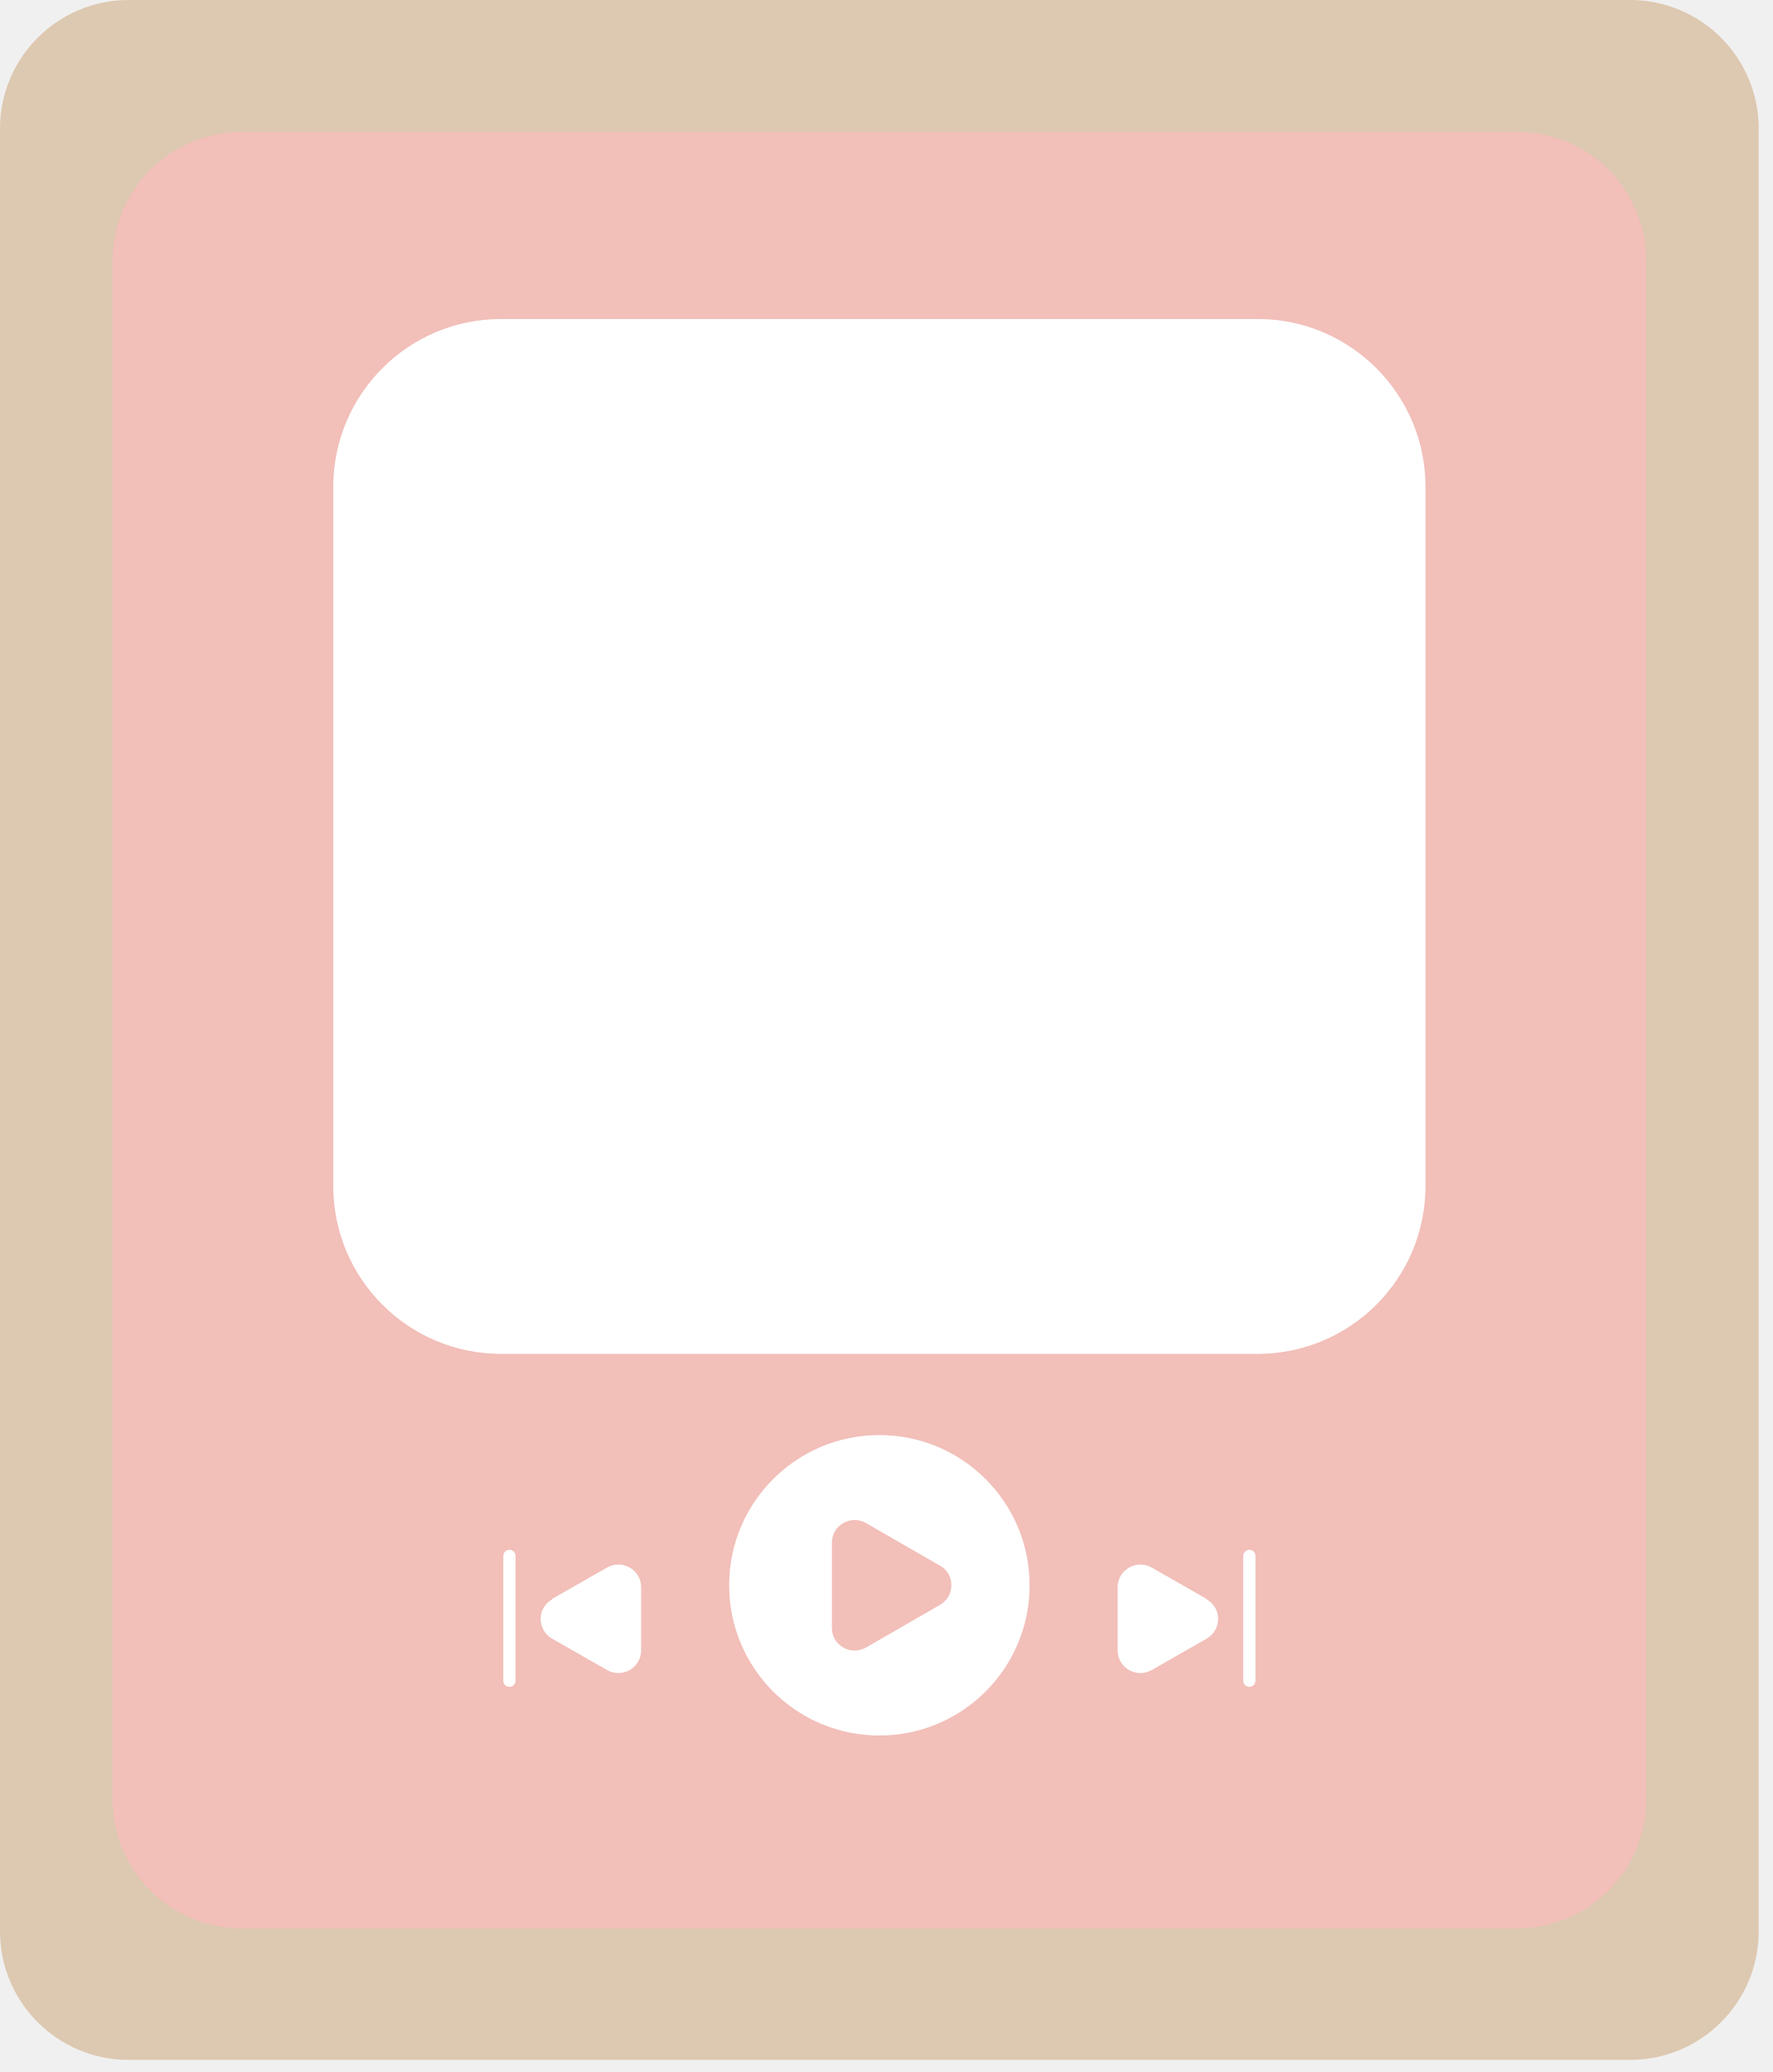
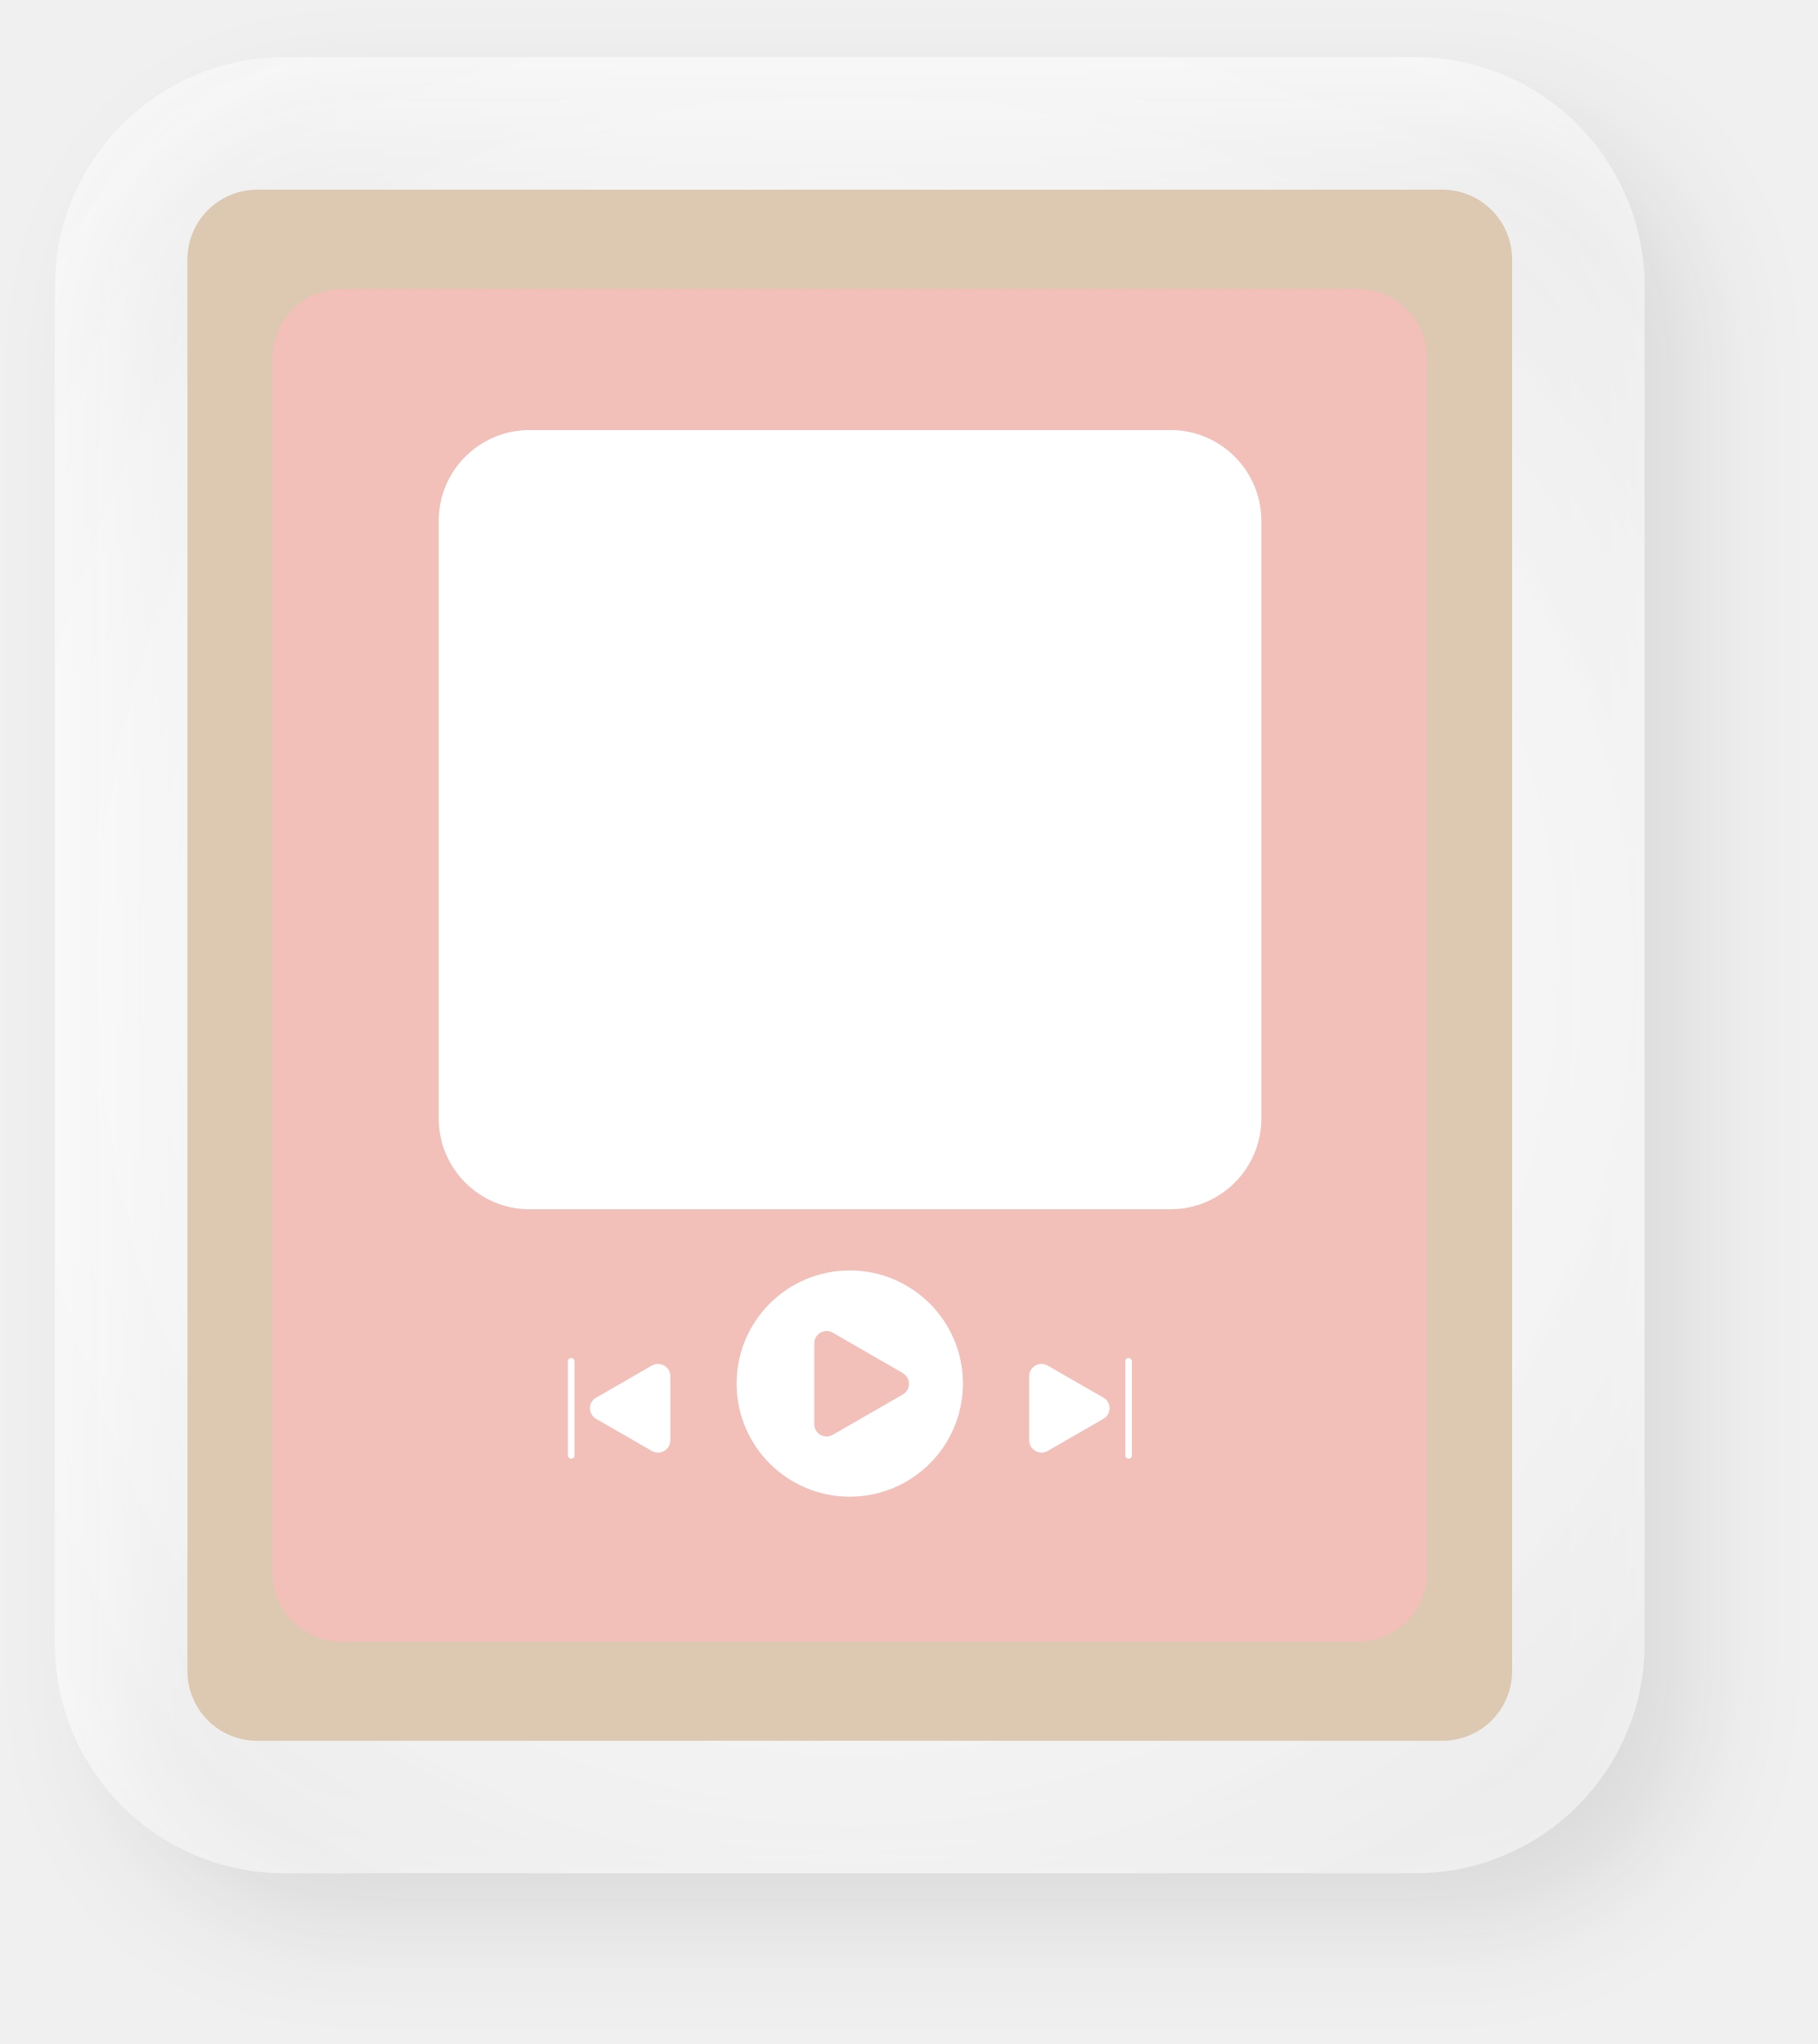
- <svg xmlns="http://www.w3.org/2000/svg" width="71" height="83" viewBox="0 0 71 83" fill="none">
-   <path d="M65.288 0H5.155C2.308 0 0 2.308 0 5.155V77.361C0 80.208 2.308 82.516 5.155 82.516H65.288C68.135 82.516 70.442 80.208 70.442 77.361V5.155C70.442 2.308 68.135 0 65.288 0Z" fill="#DDC8B1" />
-   <path d="M60.781 5.291H9.665C6.818 5.291 4.51 7.599 4.51 10.446V72.088C4.51 74.935 6.818 77.243 9.665 77.243H60.781C63.628 77.243 65.936 74.935 65.936 72.088V10.446C65.936 7.599 63.628 5.291 60.781 5.291Z" fill="#F2BFB9" />
-   <path d="M50.373 12.779H20.071C16.358 12.779 13.349 15.789 13.349 19.502V47.511C13.349 51.223 16.358 54.233 20.071 54.233H50.373C54.086 54.233 57.096 51.223 57.096 47.511V19.502C57.096 15.789 54.086 12.779 50.373 12.779Z" fill="white" />
-   <path d="M35.222 69.521C38.545 69.521 41.239 66.827 41.239 63.504C41.239 60.18 38.545 57.486 35.222 57.486C31.899 57.486 29.205 60.18 29.205 63.504C29.205 66.827 31.899 69.521 35.222 69.521Z" fill="white" />
-   <path d="M37.651 62.719L34.692 61.014C34.084 60.661 33.32 61.093 33.32 61.798V65.209C33.32 65.914 34.084 66.346 34.692 65.993L37.651 64.287C38.259 63.935 38.259 63.053 37.651 62.719Z" fill="#F2BFB9" />
-   <path d="M48.333 64.052L46.138 62.797C45.531 62.445 44.766 62.876 44.766 63.581V66.11C44.766 66.816 45.531 67.247 46.138 66.894L48.333 65.639C48.941 65.287 48.941 64.405 48.333 64.072V64.052Z" fill="white" />
-   <path d="M50.041 62.328V67.326" stroke="white" stroke-width="0.49" stroke-linecap="round" stroke-linejoin="round" />
-   <path d="M22.111 64.052L24.307 62.797C24.914 62.445 25.679 62.876 25.679 63.581V66.11C25.679 66.816 24.914 67.247 24.307 66.894L22.111 65.639C21.504 65.287 21.504 64.405 22.111 64.072V64.052Z" fill="white" />
-   <path d="M20.404 62.328V67.326" stroke="white" stroke-width="0.49" stroke-linecap="round" stroke-linejoin="round" />
+ <svg xmlns="http://www.w3.org/2000/svg" width="96" height="108" viewBox="0 0 96 108" fill="none">
+   <g filter="url(#filter0_d_2214_45447)">
+     <path d="M74.75 3.024H15.026C8.33 3.024 2.902 8.452 2.902 15.148V86.856C2.902 93.552 8.33 98.98 15.026 98.98H74.75C81.446 98.98 86.874 93.552 86.874 86.856V15.148C86.874 8.452 81.446 3.024 74.75 3.024Z" fill="url(#paint0_radial_2214_45447)" />
+   </g>
+   <path d="M76.192 10.023H13.584C11.55 10.023 9.902 11.672 9.902 13.705V88.297C9.902 90.331 11.55 91.979 13.584 91.979H76.192C78.225 91.979 79.874 90.331 79.874 88.297V13.705C79.874 11.672 78.225 10.023 76.192 10.023Z" fill="#DDC8B1" />
+   <path d="M71.712 15.272H18.064C16.03 15.272 14.382 16.921 14.382 18.954V83.06C14.382 85.094 16.03 86.742 18.064 86.742H71.712C73.745 86.742 75.394 85.094 75.394 83.06V18.954C75.394 16.921 73.745 15.272 71.712 15.272Z" fill="#F2BFB9" />
+   <path d="M61.828 22.722H27.976C25.324 22.722 23.174 24.872 23.174 27.524V59.094C23.174 61.746 25.324 63.896 27.976 63.896H61.828C64.48 63.896 66.63 61.746 66.63 59.094V27.524C66.63 24.872 64.48 22.722 61.828 22.722Z" fill="white" />
+   <path d="M44.888 79.082C48.189 79.082 50.866 76.406 50.866 73.104C50.866 69.803 48.189 67.126 44.888 67.126C41.586 67.126 38.91 69.803 38.91 73.104C38.91 76.406 41.586 79.082 44.888 79.082Z" fill="white" />
+   <path d="M47.688 72.548L43.992 70.42C43.558 70.168 43.012 70.476 43.012 70.98V75.25C43.012 75.754 43.558 76.062 43.992 75.81L47.688 73.682C48.122 73.43 48.122 72.8 47.688 72.562V72.548Z" fill="#F2BFB9" />
+   <path d="M58.286 73.849L55.346 72.155C54.912 71.903 54.366 72.211 54.366 72.715V76.103C54.366 76.607 54.912 76.915 55.346 76.663L58.286 74.969C58.72 74.717 58.72 74.087 58.286 73.849Z" fill="white" />
+   <path d="M59.616 71.93V76.9" stroke="white" stroke-width="0.35" stroke-linecap="round" stroke-linejoin="round" />
+   <path d="M31.49 73.849L34.43 72.155C34.864 71.903 35.41 72.211 35.41 72.715V76.103C35.41 76.607 34.864 76.915 34.43 76.663L31.49 74.969C31.056 74.717 31.056 74.087 31.49 73.849Z" fill="white" />
+   <path d="M30.174 71.93V76.9" stroke="white" stroke-width="0.35" stroke-linecap="round" stroke-linejoin="round" />
+   <defs>
+     <filter id="filter0_d_2214_45447" x="0.102" y="0.224" width="95.172" height="107.156" filterUnits="userSpaceOnUse" color-interpolation-filters="sRGB">
+       <feFlood flood-opacity="0" result="BackgroundImageFix" />
+       <feColorMatrix in="SourceAlpha" type="matrix" values="0 0 0 0 0 0 0 0 0 0 0 0 0 0 0 0 0 0 127 0" result="hardAlpha" />
+       <feOffset dx="2.8" dy="2.8" />
+       <feGaussianBlur stdDeviation="2.8" />
+       <feColorMatrix type="matrix" values="0 0 0 0 0.137 0 0 0 0 0.137 0 0 0 0 0.137 0 0 0 0.1 0" />
+       <feBlend mode="normal" in2="BackgroundImageFix" result="effect1_dropShadow_2214_45447" />
+       <feBlend mode="normal" in="SourceGraphic" in2="effect1_dropShadow_2214_45447" result="shape" />
+     </filter>
+     <radialGradient id="paint0_radial_2214_45447" cx="0" cy="0" r="1" gradientUnits="userSpaceOnUse" gradientTransform="translate(44.8879 51.0016) scale(93.926 93.926)">
+       <stop stop-color="white" />
+       <stop offset="0.08" stop-color="white" stop-opacity="0.96" />
+       <stop offset="0.23" stop-color="white" stop-opacity="0.86" />
+       <stop offset="0.41" stop-color="white" stop-opacity="0.7" />
+       <stop offset="0.62" stop-color="white" stop-opacity="0.47" />
+       <stop offset="0.86" stop-color="white" stop-opacity="0.18" />
+       <stop offset="1" stop-color="white" stop-opacity="0" />
+     </radialGradient>
+   </defs>
</svg>
